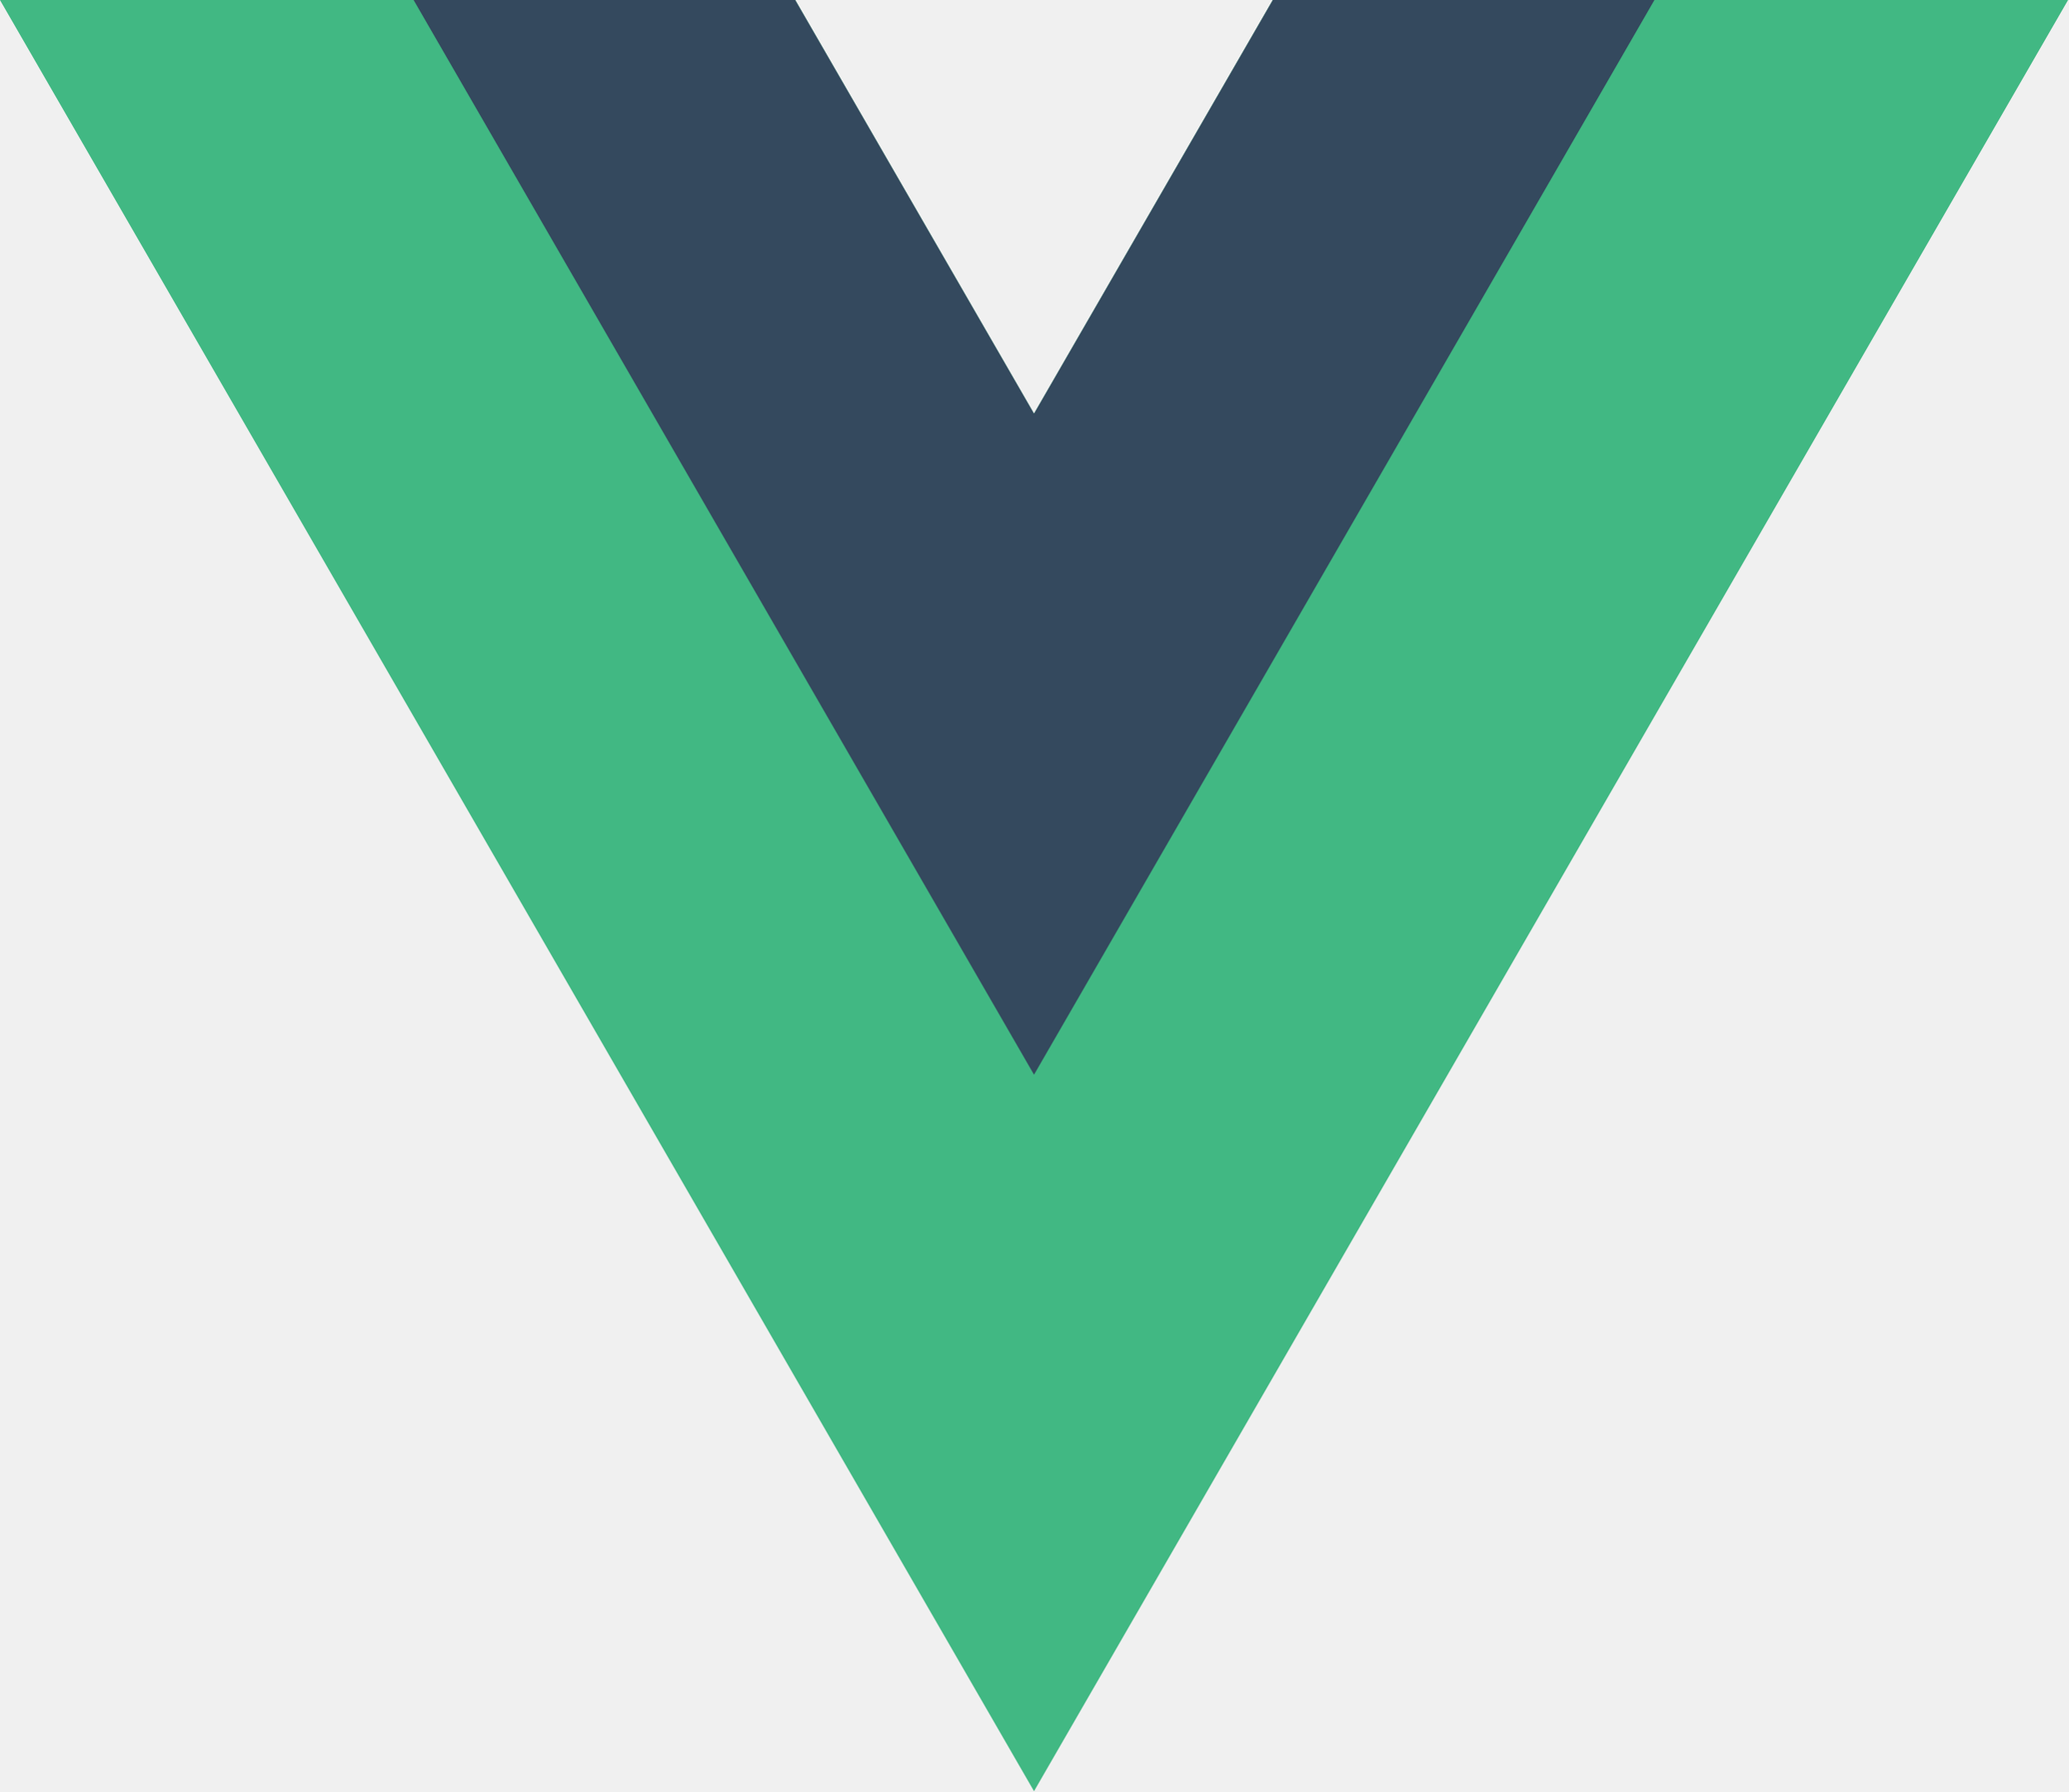
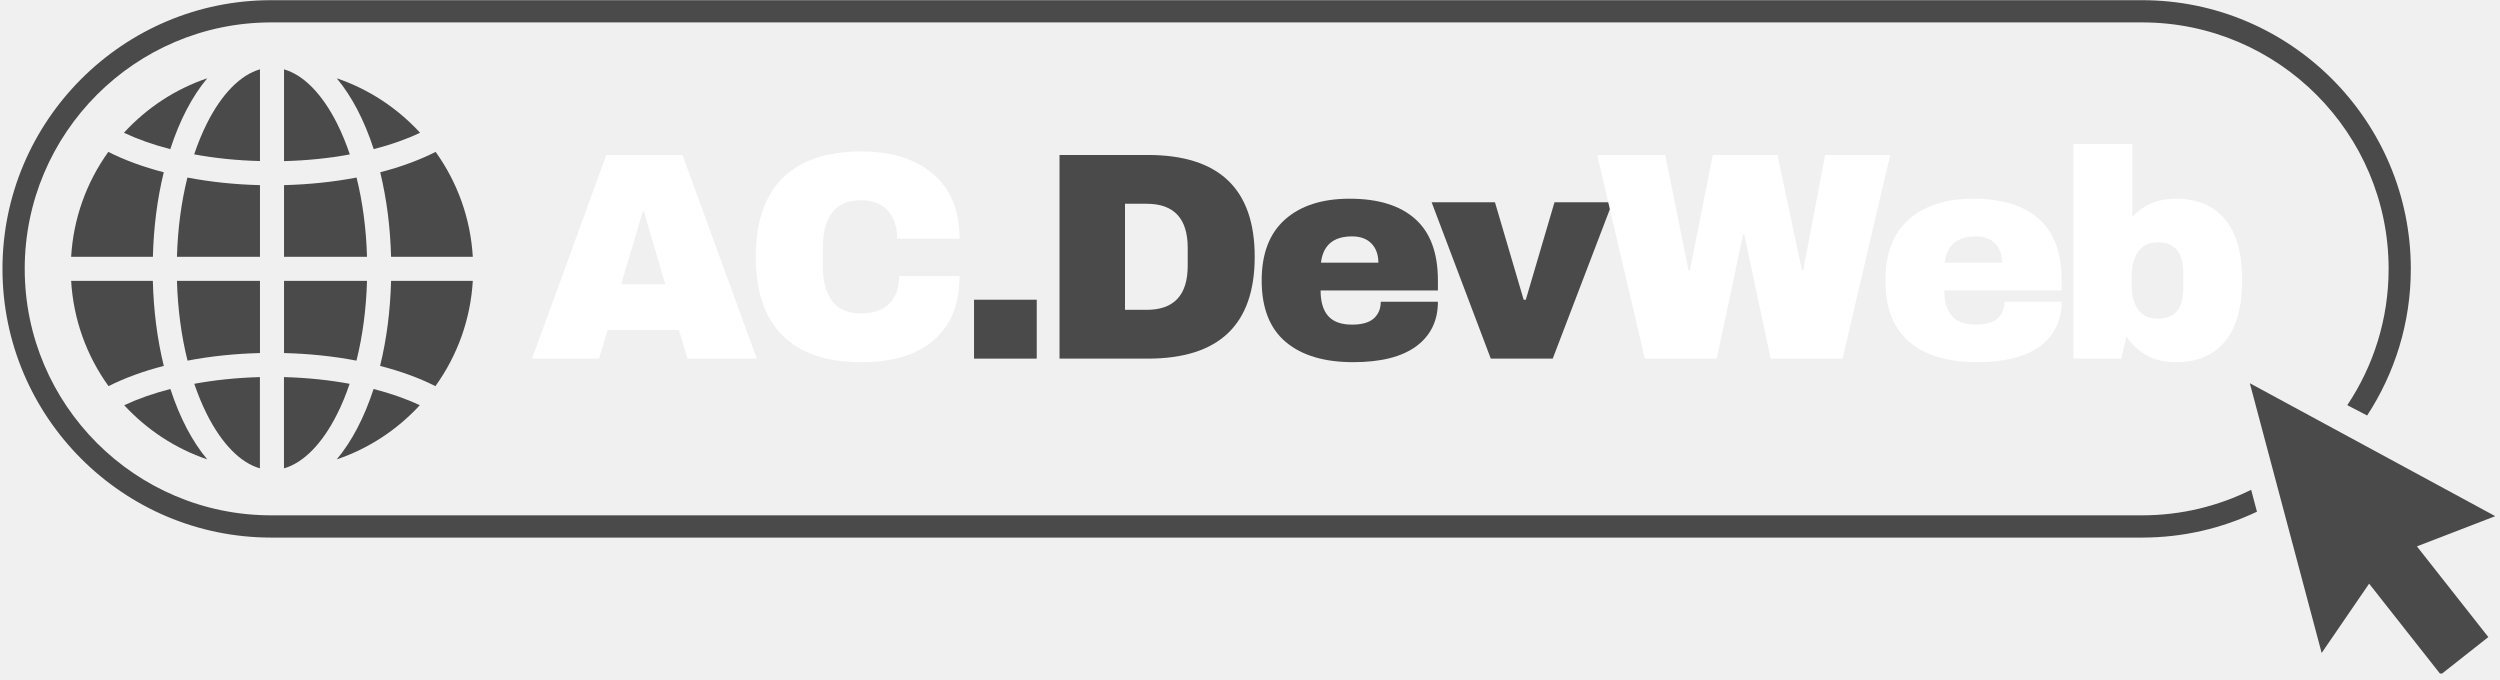
- <svg xmlns="http://www.w3.org/2000/svg" viewBox="0 0 261.76 226.69">
-   <path d="M161.096.001l-30.225 52.351L100.647.001H-.005l130.877 226.688L261.749.001z" fill="#41b883" />
-   <path d="M161.096.001l-30.225 52.351L100.647.001H52.346l78.526 136.01L209.398.001z" fill="#34495e" />
+ <svg xmlns="http://www.w3.org/2000/svg" width="412" zoomAndPan="magnify" viewBox="0 0 309 84" height="112" preserveAspectRatio="xMidYMid meet" version="1.0">
+   <defs>
+     <g />
+     <clipPath id="3410d74ec4">
+       <path d="M 278 47 L 309 47 L 309 83.25 L 278 83.25 Z M 278 47 " clip-rule="nonzero" />
+     </clipPath>
+   </defs>
+   <g clip-path="url(#3410d74ec4)">
+     <path fill="#4b4a4a" d="M 301.676 83.379 L 292.824 72.141 L 286.957 80.707 L 278.078 47.367 L 308.41 63.797 L 298.73 67.531 L 307.559 78.742 Z M 301.676 83.379 " fill-opacity="1" fill-rule="nonzero" />
+   </g>
+   <path fill="#4b4a4a" d="M 46.191 18.434 C 45.035 14.871 43.477 11.891 41.621 9.676 C 45.551 11.012 49.07 13.312 51.922 16.41 C 50.223 17.215 48.301 17.891 46.191 18.434 Z M 46.191 18.434 " fill-opacity="1" fill-rule="nonzero" />
+   <path fill="#4b4a4a" d="M 32.133 57.891 C 29.723 57.211 27.414 54.859 25.574 51.203 C 25 50.062 24.477 48.801 24.012 47.438 C 26.594 46.961 29.324 46.684 32.125 46.609 L 32.125 57.891 Z M 32.133 57.891 " fill-opacity="1" fill-rule="nonzero" />
+   <path fill="#4b4a4a" d="M 21.871 31.738 C 21.969 28.293 22.402 25 23.164 21.945 C 26.023 22.488 29.031 22.809 32.133 22.883 L 32.133 31.738 Z M 21.871 31.738 " fill-opacity="1" fill-rule="nonzero" />
+   <path fill="#4b4a4a" d="M 32.133 19.906 C 29.324 19.836 26.59 19.559 24 19.078 C 24.461 17.703 24.992 16.418 25.574 15.258 C 27.406 11.602 29.723 9.258 32.133 8.566 Z M 32.133 19.906 " fill-opacity="1" fill-rule="nonzero" />
+   <path fill="#4b4a4a" d="M 23.18 44.574 C 22.41 41.504 21.973 38.195 21.871 34.719 L 32.133 34.719 L 32.133 43.637 C 29.039 43.715 26.031 44.027 23.18 44.574 Z M 23.18 44.574 " fill-opacity="1" fill-rule="nonzero" />
+   <path fill="#4b4a4a" d="M 8.793 31.738 C 9.07 27.051 10.648 22.59 13.387 18.773 C 15.387 19.789 17.688 20.633 20.242 21.293 C 19.441 24.551 18.992 28.062 18.898 31.738 Z M 8.793 31.738 " fill-opacity="1" fill-rule="nonzero" />
+   <path fill="#4b4a4a" d="M 25.617 56.781 C 21.707 55.453 18.195 53.16 15.352 50.086 C 17.043 49.297 18.949 48.621 21.059 48.078 C 22.215 51.617 23.766 54.582 25.617 56.781 Z M 25.617 56.781 " fill-opacity="1" fill-rule="nonzero" />
+   <path fill="#4b4a4a" d="M 13.414 47.727 C 10.664 43.906 9.07 39.43 8.793 34.719 L 18.891 34.719 C 18.984 38.422 19.441 41.945 20.246 45.227 C 17.707 45.879 15.418 46.719 13.414 47.727 Z M 13.414 47.727 " fill-opacity="1" fill-rule="nonzero" />
+   <path fill="#4b4a4a" d="M 21.047 18.434 C 18.934 17.891 17.012 17.207 15.316 16.41 C 18.16 13.312 21.684 11.004 25.617 9.672 C 23.758 11.891 22.199 14.879 21.047 18.434 Z M 21.047 18.434 " fill-opacity="1" fill-rule="nonzero" />
+   <path fill="#4b4a4a" d="M 48.336 31.738 C 48.242 28.062 47.785 24.559 46.996 21.293 C 49.543 20.633 51.84 19.785 53.844 18.773 C 56.578 22.59 58.16 27.051 58.438 31.738 Z M 48.336 31.738 " fill-opacity="1" fill-rule="nonzero" />
+   <path fill="#4b4a4a" d="M 53.816 47.727 C 51.82 46.719 49.52 45.879 46.98 45.227 C 47.785 41.945 48.242 38.422 48.336 34.719 L 58.438 34.719 C 58.16 39.422 56.57 43.906 53.816 47.727 Z M 53.816 47.727 " fill-opacity="1" fill-rule="nonzero" />
+   <path fill="#4b4a4a" d="M 41.621 56.781 C 43.469 54.578 45.023 51.617 46.176 48.078 C 48.281 48.621 50.195 49.289 51.887 50.086 C 49.043 53.168 45.531 55.453 41.621 56.781 Z M 41.621 56.781 " fill-opacity="1" fill-rule="nonzero" />
+   <path fill="#4b4a4a" d="M 35.105 31.738 L 35.105 22.883 C 38.203 22.801 41.215 22.488 44.07 21.945 C 44.832 25 45.262 28.293 45.363 31.738 Z M 35.105 31.738 " fill-opacity="1" fill-rule="nonzero" />
+   <path fill="#4b4a4a" d="M 35.105 8.574 C 37.516 9.258 39.82 11.605 41.664 15.266 C 42.242 16.426 42.773 17.703 43.238 19.086 C 40.648 19.566 37.922 19.84 35.105 19.914 Z M 35.105 8.574 " fill-opacity="1" fill-rule="nonzero" />
+   <path fill="#4b4a4a" d="M 44.059 44.574 C 41.207 44.027 38.195 43.715 35.105 43.637 L 35.105 34.719 L 45.363 34.719 C 45.262 38.195 44.828 41.504 44.059 44.574 Z M 44.059 44.574 " fill-opacity="1" fill-rule="nonzero" />
+   <path fill="#4b4a4a" d="M 35.105 46.609 C 37.914 46.684 40.633 46.961 43.215 47.438 C 42.758 48.793 42.238 50.062 41.656 51.203 C 39.82 54.859 37.508 57.203 35.098 57.891 L 35.098 46.609 Z M 35.105 46.609 " fill-opacity="1" fill-rule="nonzero" />
+   <path fill="#4b4a4a" d="M 297.977 33.234 C 297.977 14.922 283.074 0.023 264.766 0.023 L 33.516 0.023 C 15.207 0.023 0.305 14.922 0.305 33.234 C 0.305 51.543 15.207 66.445 33.516 66.445 L 264.773 66.445 C 269.852 66.445 274.652 65.293 278.961 63.246 L 278.242 60.539 C 274.18 62.555 269.602 63.695 264.773 63.695 L 33.516 63.695 C 16.715 63.695 3.055 50.027 3.055 33.234 C 3.055 16.434 16.723 2.77 33.516 2.77 L 264.773 2.77 C 281.574 2.77 295.234 16.438 295.234 33.234 C 295.234 39.457 293.348 45.254 290.125 50.078 L 292.578 51.355 C 295.988 46.141 297.977 39.914 297.977 33.234 Z M 297.977 33.234 " fill-opacity="1" fill-rule="nonzero" />
+   <g fill="#ffffff" fill-opacity="1">
+     <g transform="translate(65.39921, 44.32601)">
+       <g>
+         <path d="M 19.578 0 L 18.516 -3.547 L 9.703 -3.547 L 8.641 0 L 0.359 0 L 9.547 -25.172 L 18.953 -25.172 L 28.141 0 Z M 11.375 -9.188 L 16.828 -9.188 L 14.203 -18.156 L 14.047 -18.156 Z M 11.375 -9.188 " />
+       </g>
+     </g>
+   </g>
+   <g fill="#ffffff" fill-opacity="1">
+     <g transform="translate(91.77694, 44.32601)">
+       <g>
+         <path d="M 14.703 -25.609 C 18.441 -25.609 21.395 -24.676 23.562 -22.812 C 25.738 -20.945 26.828 -18.285 26.828 -14.828 L 19.109 -14.828 C 19.109 -16.285 18.723 -17.441 17.953 -18.297 C 17.18 -19.148 16.086 -19.578 14.672 -19.578 C 13.035 -19.578 11.832 -19.062 11.062 -18.031 C 10.301 -17.008 9.922 -15.586 9.922 -13.766 L 9.922 -11.422 C 9.922 -9.609 10.301 -8.18 11.062 -7.141 C 11.832 -6.109 13.008 -5.594 14.594 -5.594 C 16.156 -5.594 17.336 -5.992 18.141 -6.797 C 18.953 -7.609 19.359 -8.742 19.359 -10.203 L 26.828 -10.203 C 26.828 -6.766 25.77 -4.129 23.656 -2.297 C 21.551 -0.473 18.566 0.438 14.703 0.438 C 10.41 0.438 7.16 -0.656 4.953 -2.844 C 2.742 -5.039 1.641 -8.289 1.641 -12.594 C 1.641 -16.883 2.742 -20.125 4.953 -22.312 C 7.16 -24.508 10.41 -25.609 14.703 -25.609 Z M 14.703 -25.609 " />
+       </g>
+     </g>
+   </g>
+   <g fill="#4b4a4a" fill-opacity="1">
+     <g transform="translate(118.157, 44.32601)">
+       <g>
+         <path d="M 2.234 0 L 2.234 -7.281 L 9.984 -7.281 L 9.984 0 Z M 2.234 0 " />
+       </g>
+     </g>
+   </g>
+   <g fill="#4b4a4a" fill-opacity="1">
+     <g transform="translate(128.254, 44.32601)">
+       <g>
+         <path d="M 13.609 -25.172 C 22.422 -25.172 26.828 -20.977 26.828 -12.594 C 26.828 -4.195 22.422 0 13.609 0 L 2.703 0 L 2.703 -25.172 Z M 10.797 -6.031 L 13.469 -6.031 C 16.852 -6.031 18.547 -7.848 18.547 -11.484 L 18.547 -13.688 C 18.547 -17.32 16.852 -19.141 13.469 -19.141 L 10.797 -19.141 Z M 10.797 -6.031 " />
+       </g>
+     </g>
+   </g>
+   <g fill="#4b4a4a" fill-opacity="1">
+     <g transform="translate(154.6318, 44.32601)">
+       <g>
+         <path d="M 12.188 -19.766 C 15.719 -19.766 18.414 -18.93 20.281 -17.266 C 22.156 -15.609 23.094 -13.07 23.094 -9.656 L 23.094 -8.422 L 8.594 -8.422 C 8.594 -7.023 8.906 -5.973 9.531 -5.266 C 10.156 -4.555 11.141 -4.203 12.484 -4.203 C 13.703 -4.203 14.598 -4.457 15.172 -4.969 C 15.742 -5.488 16.031 -6.176 16.031 -7.031 L 23.094 -7.031 C 23.094 -4.688 22.203 -2.852 20.422 -1.531 C 18.641 -0.219 16.039 0.438 12.625 0.438 C 9.039 0.438 6.258 -0.395 4.281 -2.062 C 2.301 -3.738 1.312 -6.27 1.312 -9.656 C 1.312 -12.977 2.273 -15.492 4.203 -17.203 C 6.129 -18.91 8.789 -19.766 12.188 -19.766 Z M 12.484 -15.109 C 10.18 -15.109 8.898 -14.023 8.641 -11.859 L 15.734 -11.859 C 15.734 -12.859 15.445 -13.648 14.875 -14.234 C 14.301 -14.816 13.504 -15.109 12.484 -15.109 Z M 12.484 -15.109 " />
+       </g>
+     </g>
+   </g>
+   <g fill="#4b4a4a" fill-opacity="1">
+     <g transform="translate(176.9485, 44.32601)">
+       <g>
+         <path d="M 7.312 0 L 0 -19.328 L 7.828 -19.328 L 11.375 -7.281 L 11.641 -7.281 L 15.188 -19.328 L 22.359 -19.328 L 14.969 0 Z M 7.312 0 " />
+       </g>
+     </g>
+   </g>
+   <g fill="#ffffff" fill-opacity="1">
+     <g transform="translate(197.2234, 44.32601)">
+       <g>
+         <path d="M 21.625 0 L 18.375 -15.328 L 18.219 -15.328 L 14.969 0 L 6.078 0 L 0.188 -25.172 L 8.594 -25.172 L 11.484 -10.906 L 11.641 -10.906 L 14.484 -25.172 L 22.469 -25.172 L 25.5 -10.906 L 25.656 -10.906 L 28.359 -25.172 L 36.406 -25.172 L 30.516 0 Z M 21.625 0 " />
+       </g>
+     </g>
+   </g>
+   <g fill="#ffffff" fill-opacity="1">
+     <g transform="translate(231.7232, 44.32601)">
+       <g>
+         <path d="M 12.188 -19.766 C 15.719 -19.766 18.414 -18.93 20.281 -17.266 C 22.156 -15.609 23.094 -13.07 23.094 -9.656 L 23.094 -8.422 L 8.594 -8.422 C 8.594 -7.023 8.906 -5.973 9.531 -5.266 C 10.156 -4.555 11.141 -4.203 12.484 -4.203 C 13.703 -4.203 14.598 -4.457 15.172 -4.969 C 15.742 -5.488 16.031 -6.176 16.031 -7.031 L 23.094 -7.031 C 23.094 -4.688 22.203 -2.852 20.422 -1.531 C 18.641 -0.219 16.039 0.438 12.625 0.438 C 9.039 0.438 6.258 -0.395 4.281 -2.062 C 2.301 -3.738 1.312 -6.27 1.312 -9.656 C 1.312 -12.977 2.273 -15.492 4.203 -17.203 C 6.129 -18.91 8.789 -19.766 12.188 -19.766 Z M 12.484 -15.109 C 10.18 -15.109 8.898 -14.023 8.641 -11.859 L 15.734 -11.859 C 15.734 -12.859 15.445 -13.648 14.875 -14.234 C 14.301 -14.816 13.504 -15.109 12.484 -15.109 Z M 12.484 -15.109 " />
+       </g>
+     </g>
+   </g>
+   <g fill="#ffffff" fill-opacity="1">
+     <g transform="translate(254.0399, 44.32601)">
+       <g>
+         <path d="M 9.516 -17.531 C 10.898 -19.02 12.707 -19.766 14.938 -19.766 C 17.539 -19.766 19.551 -18.914 20.969 -17.219 C 22.383 -15.52 23.094 -13.016 23.094 -9.703 C 23.094 -6.359 22.383 -3.832 20.969 -2.125 C 19.551 -0.414 17.539 0.438 14.938 0.438 C 12.25 0.438 10.195 -0.625 8.781 -2.75 L 8.156 0 L 2.234 0 L 2.234 -26.531 L 9.516 -26.531 Z M 12.656 -14.375 C 11.582 -14.375 10.773 -13.988 10.234 -13.219 C 9.703 -12.457 9.438 -11.469 9.438 -10.25 L 9.438 -9.031 C 9.438 -7.812 9.703 -6.82 10.234 -6.062 C 10.773 -5.312 11.582 -4.938 12.656 -4.938 C 14.758 -4.938 15.812 -6.18 15.812 -8.672 L 15.812 -10.609 C 15.812 -13.117 14.758 -14.375 12.656 -14.375 Z M 12.656 -14.375 " />
+       </g>
+     </g>
+   </g>
</svg>
